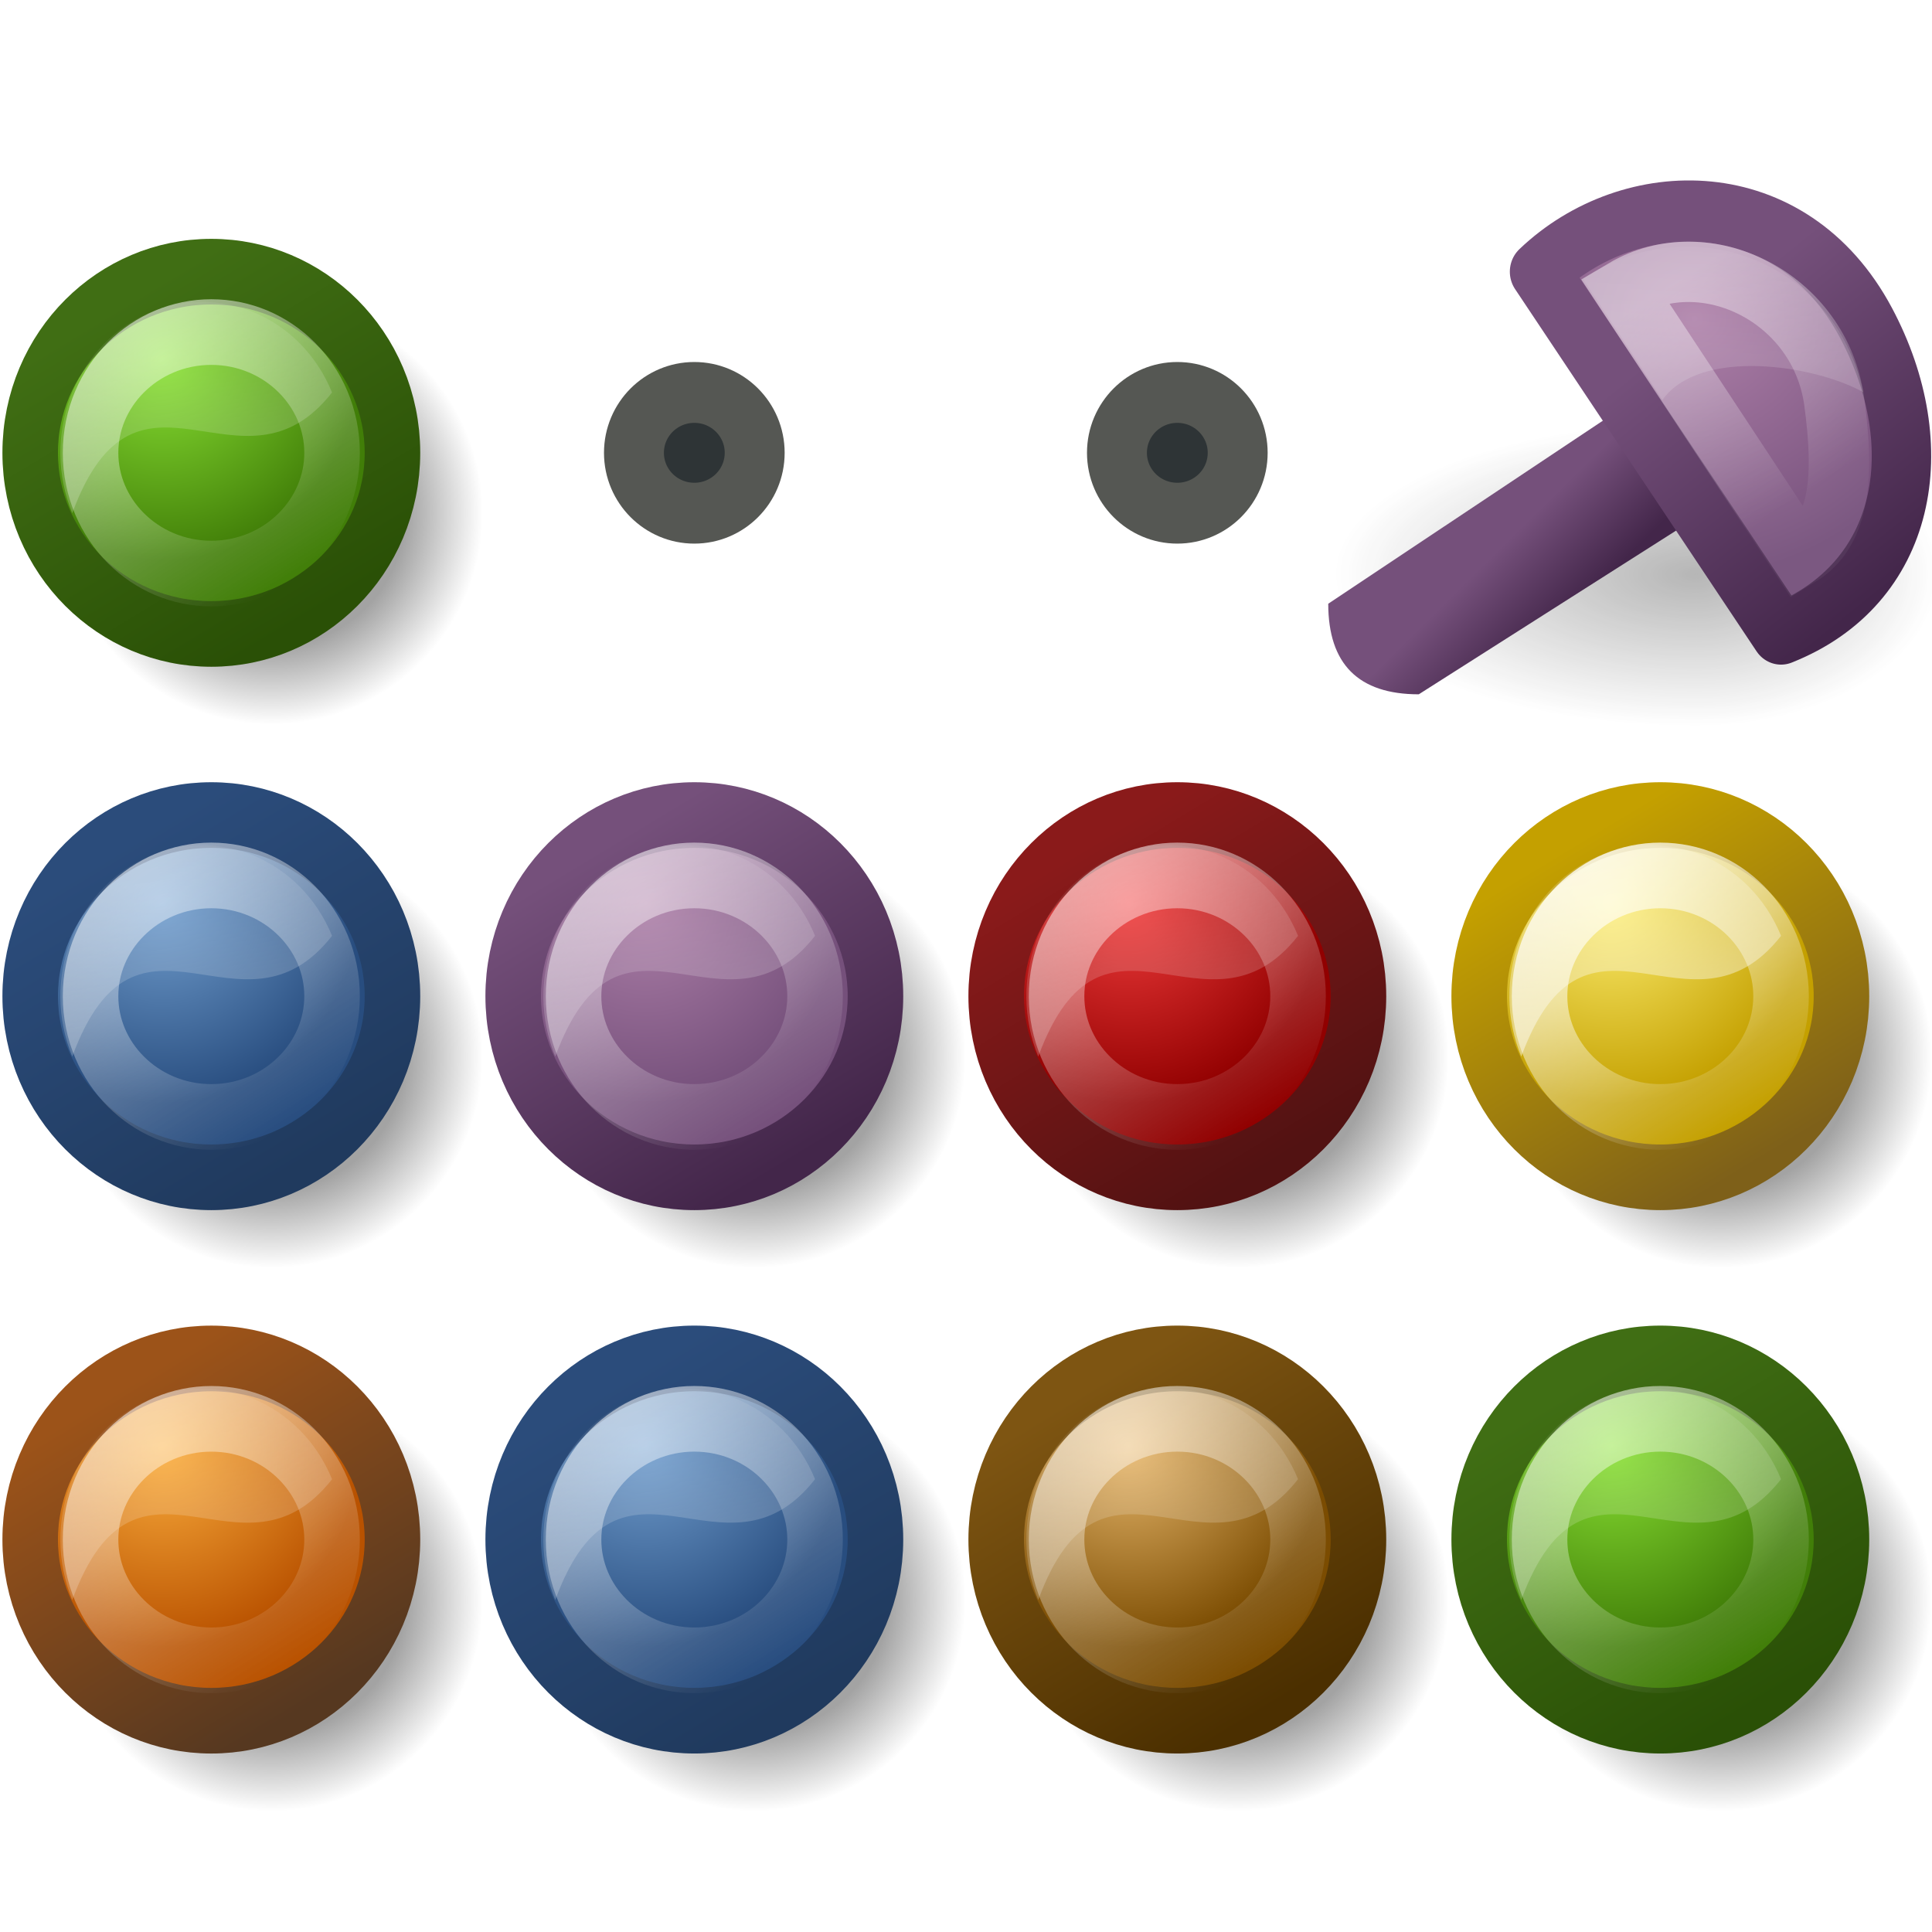
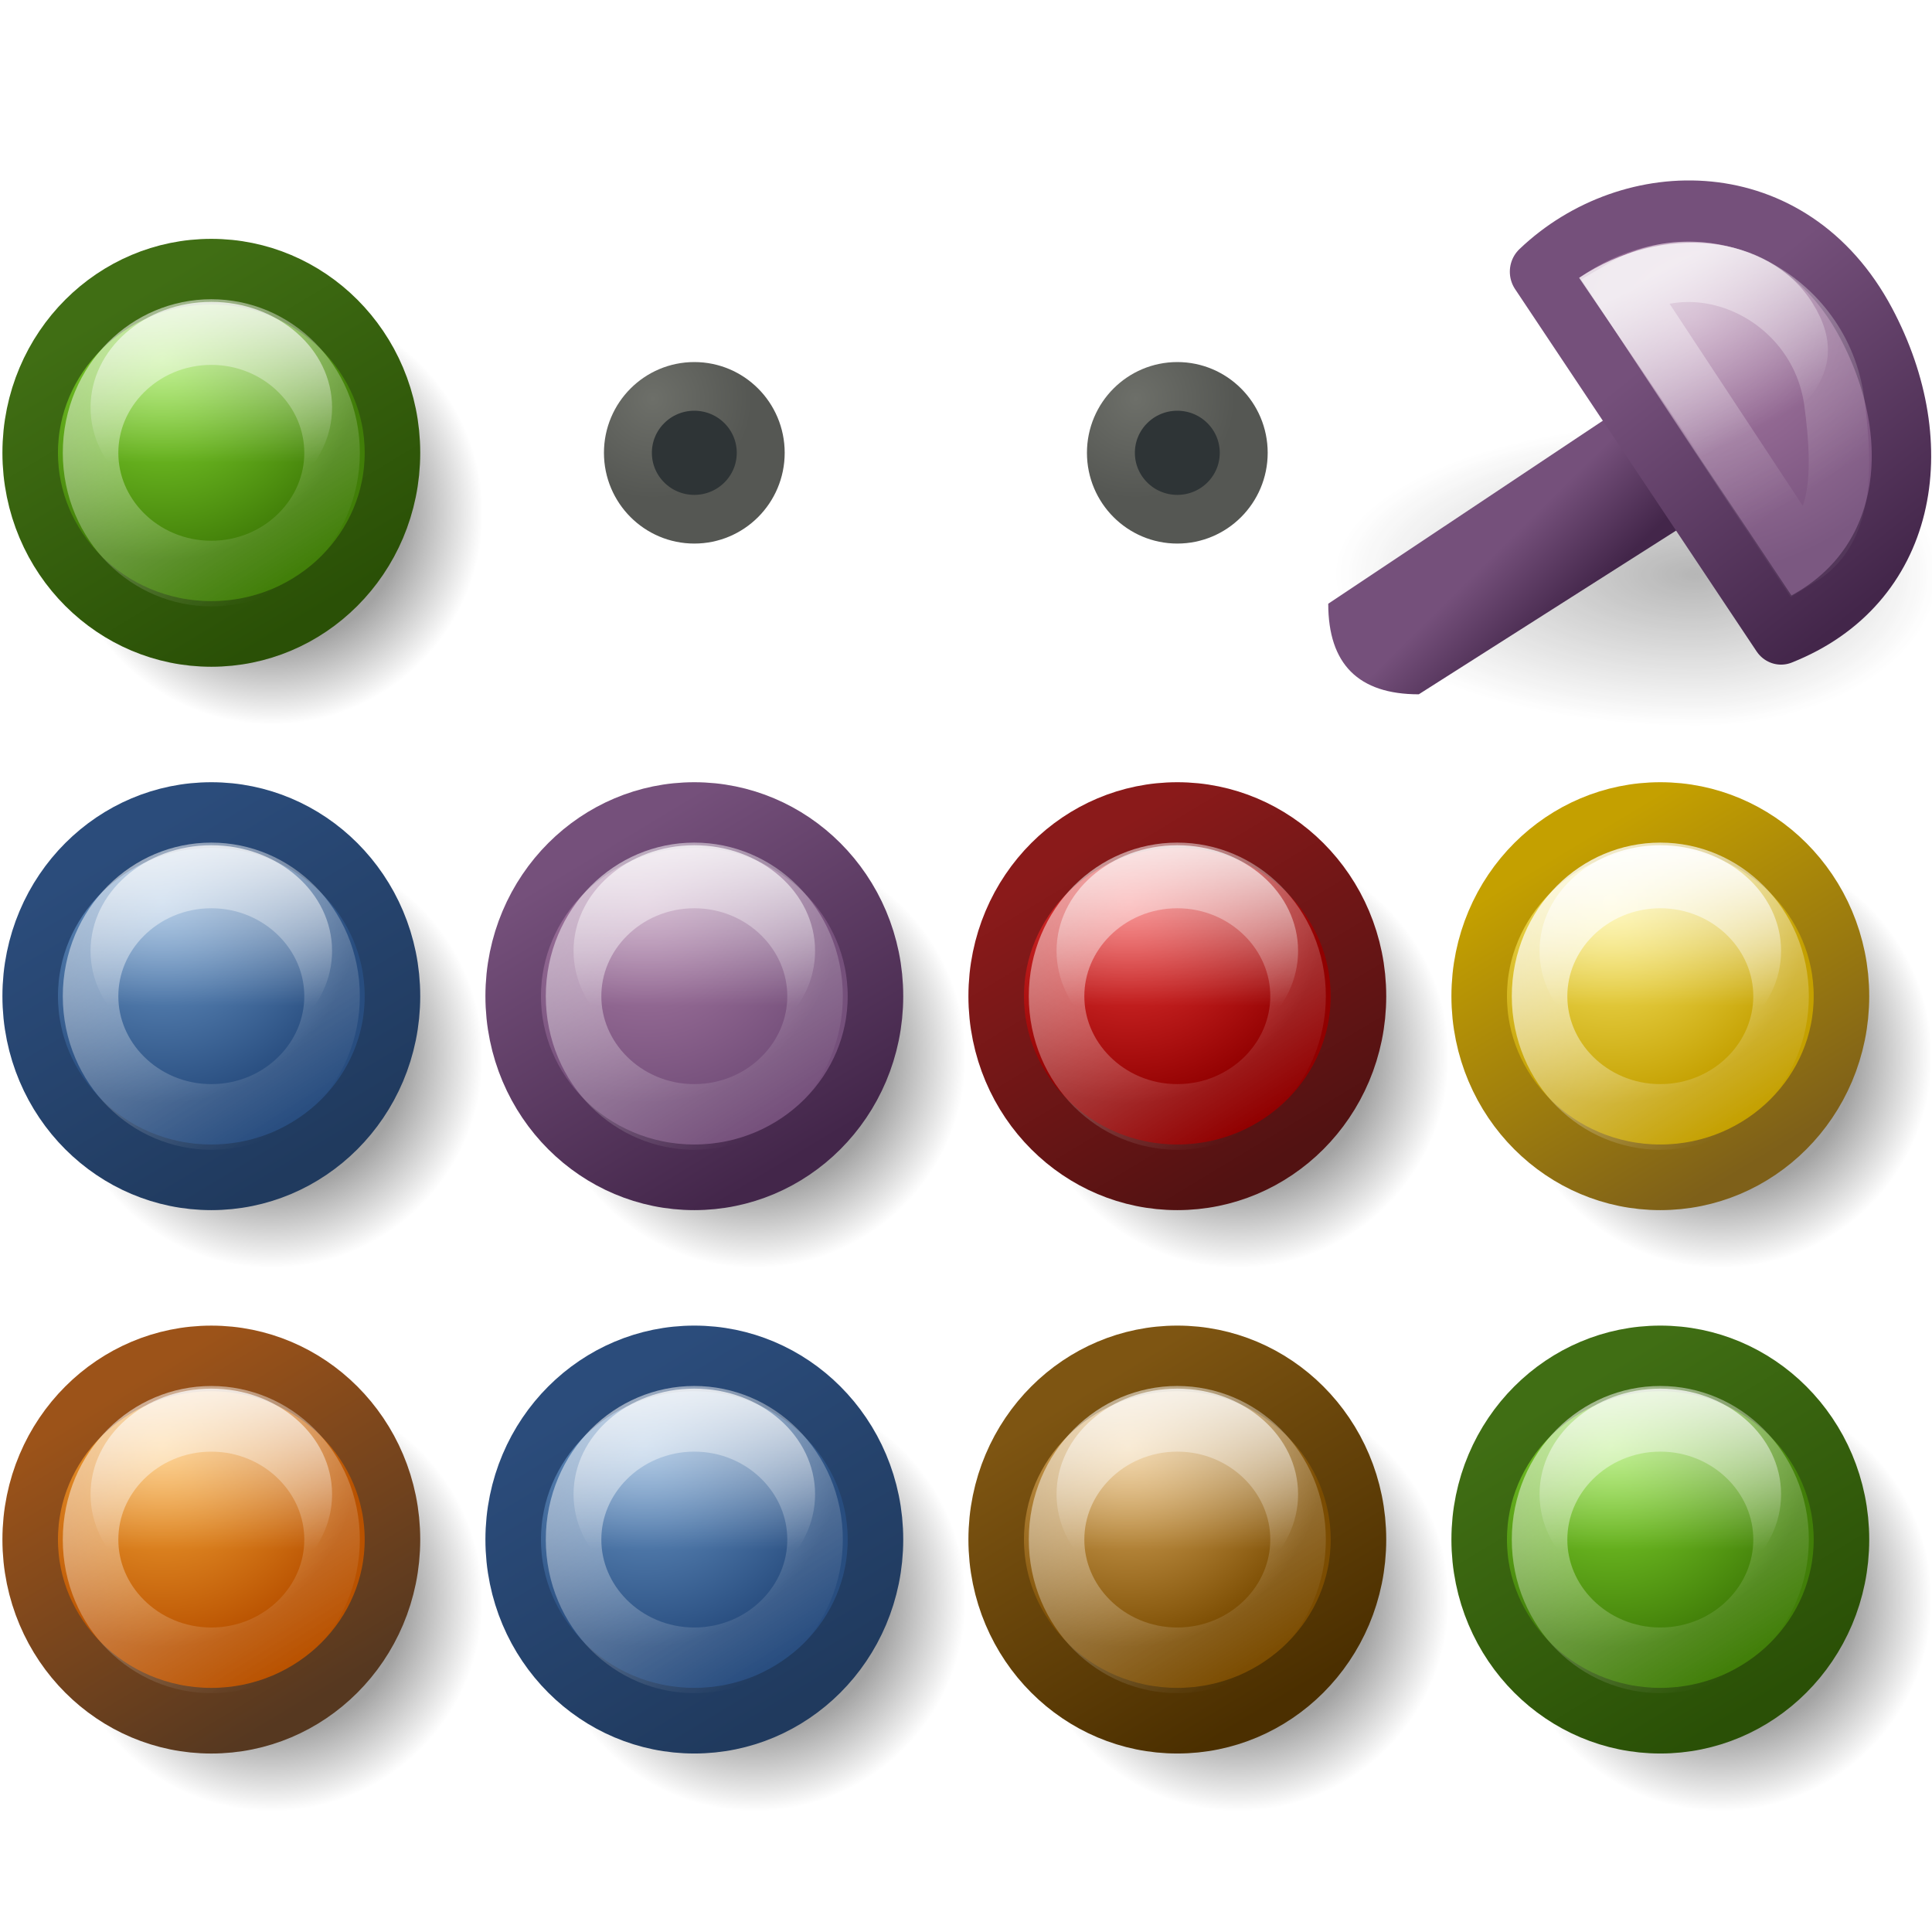
<svg xmlns="http://www.w3.org/2000/svg" xmlns:xlink="http://www.w3.org/1999/xlink" width="32" height="32" id="svg2" version="1.0">
  <defs id="defs4">
+     <linearGradient xlink:href="#linearGradient4154" id="linearGradient6506" gradientUnits="userSpaceOnUse" x1="16.5" y1="8.075" x2="16.5" y2="10.542" gradientTransform="matrix(0.7979259,-0.4236308,0.6581184,1.048215,8.115963,3.513011)" />
+     <linearGradient id="linearGradient6508">
+       <stop style="stop-color:#6d6f69;stop-opacity:1" offset="0" id="stop6510" />
+       <stop style="stop-color:#555753;stop-opacity:1" offset="1" id="stop6512" />
+     </linearGradient>
+     <linearGradient xlink:href="#linearGradient4154" id="linearGradient6466" gradientUnits="userSpaceOnUse" x1="16.5" y1="7.5" x2="16.5" y2="10.542" />
    <linearGradient id="linearGradient3365">
      <stop style="stop-color:#000000;stop-opacity:1;" offset="0" id="stop3367" />
      <stop style="stop-color:#000000;stop-opacity:0;" offset="1" id="stop3369" />
    </linearGradient>
    <linearGradient id="linearGradient3283">
      <stop style="stop-color:#000000;stop-opacity:1;" offset="0" id="stop3285" />
      <stop id="stop3291" offset="0.63" style="stop-color:#000000;stop-opacity:1;" />
      <stop style="stop-color:#000000;stop-opacity:0;" offset="1" id="stop3287" />
    </linearGradient>
    <linearGradient id="linearGradient3276">
      <stop style="stop-color:#8ae234;stop-opacity:1" offset="0" id="stop3278" />
      <stop style="stop-color:#417e08;stop-opacity:1" offset="1" id="stop3280" />
    </linearGradient>
    <linearGradient id="linearGradient3270">
      <stop id="stop3272" offset="0" style="stop-color:#729fcf;stop-opacity:1;" />
      <stop id="stop3274" offset="1" style="stop-color:#284d7f;stop-opacity:1" />
    </linearGradient>
    <linearGradient id="linearGradient4508">
      <stop id="stop4510" offset="0" style="stop-color:#ffffff;stop-opacity:1;" />
      <stop id="stop4512" offset="1" style="stop-color:#ffffff;stop-opacity:0.102" />
    </linearGradient>
-     <linearGradient id="linearGradient4485">
-       <stop style="stop-color:#caacc7;stop-opacity:1" offset="0" id="stop4487" />
-       <stop style="stop-color:#75507b;stop-opacity:1" offset="1" id="stop4489" />
-     </linearGradient>
    <linearGradient id="linearGradient4400">
      <stop id="stop4402" offset="0" style="stop-color:#406e14;stop-opacity:1" />
      <stop id="stop4404" offset="1" style="stop-color:#2a5006;stop-opacity:1" />
    </linearGradient>
    <linearGradient id="linearGradient4372">
      <stop id="stop4374" offset="0" style="stop-color:#8a1a1a;stop-opacity:1" />
      <stop id="stop4376" offset="1" style="stop-color:#521212;stop-opacity:1" />
    </linearGradient>
    <linearGradient id="linearGradient4366">
      <stop id="stop4368" offset="0" style="stop-color:#f13c3c;stop-opacity:1" />
      <stop id="stop4370" offset="1" style="stop-color:#910000;stop-opacity:1" />
    </linearGradient>
    <linearGradient id="linearGradient4328">
      <stop id="stop4330" offset="0" style="stop-color:#9c5319;stop-opacity:1" />
      <stop id="stop4332" offset="1" style="stop-color:#563820;stop-opacity:1" />
    </linearGradient>
    <linearGradient id="linearGradient4322">
      <stop id="stop4324" offset="0" style="stop-color:#fcaf3e;stop-opacity:1" />
      <stop id="stop4326" offset="1" style="stop-color:#b95200;stop-opacity:1" />
    </linearGradient>
    <linearGradient id="linearGradient4300">
      <stop id="stop4302" offset="0" style="stop-color:#c4a000;stop-opacity:1" />
      <stop id="stop4304" offset="1" style="stop-color:#7e6019;stop-opacity:1" />
    </linearGradient>
    <linearGradient id="linearGradient4294">
      <stop id="stop4296" offset="0" style="stop-color:#fdee71;stop-opacity:1" />
      <stop id="stop4298" offset="1" style="stop-color:#c4a000;stop-opacity:1" />
    </linearGradient>
    <linearGradient id="linearGradient4272">
      <stop id="stop4274" offset="0" style="stop-color:#7e5512;stop-opacity:1" />
      <stop id="stop4276" offset="1" style="stop-color:#4b2f00;stop-opacity:1" />
    </linearGradient>
    <linearGradient id="linearGradient4266">
      <stop id="stop4268" offset="0" style="stop-color:#e9b96e;stop-opacity:1" />
      <stop id="stop4270" offset="1" style="stop-color:#7b4c01;stop-opacity:1" />
    </linearGradient>
    <linearGradient id="linearGradient4244">
      <stop id="stop4246" offset="0" style="stop-color:#75507b;stop-opacity:1" />
      <stop id="stop4248" offset="1" style="stop-color:#43264a;stop-opacity:1" />
    </linearGradient>
    <linearGradient id="linearGradient4238">
      <stop id="stop4240" offset="0" style="stop-color:#ad7fa8;stop-opacity:1" />
      <stop id="stop4242" offset="1" style="stop-color:#75507b;stop-opacity:1" />
    </linearGradient>
    <linearGradient id="linearGradient4186">
      <stop style="stop-color:#2b4c7b;stop-opacity:1;" offset="0" id="stop4188" />
      <stop style="stop-color:#203a5e;stop-opacity:1" offset="1" id="stop4190" />
    </linearGradient>
    <linearGradient id="linearGradient4154">
      <stop style="stop-color:#ffffff;stop-opacity:1;" offset="0" id="stop4156" />
      <stop style="stop-color:#ffffff;stop-opacity:0;" offset="1" id="stop4158" />
    </linearGradient>
-     <radialGradient xlink:href="#linearGradient4238" id="radialGradient4444" cx="12.1" cy="28.613" fx="12.1" fy="28.613" r="7.038" gradientTransform="matrix(-0.4287714,-0.71427,0.7820557,-0.4160462,19.4434,53.43982)" gradientUnits="userSpaceOnUse" />
-     <linearGradient xlink:href="#linearGradient4244" id="linearGradient4491" x1="12.165" y1="29.502" x2="3.62" y2="31.304" gradientUnits="userSpaceOnUse" gradientTransform="matrix(-0.4411825,-0.7076991,0.9030869,-0.4828794,16.02115,55.33227)" />
    <linearGradient xlink:href="#linearGradient4508" id="linearGradient4506" gradientUnits="userSpaceOnUse" x1="14.16" y1="30.741" x2="9.859" y2="25.248" gradientTransform="matrix(-0.2219441,-0.3836457,0.4543126,-0.2617704,17.77172,17.86774)" />
-     <radialGradient xlink:href="#linearGradient3365" id="radialGradient3381" gradientUnits="userSpaceOnUse" gradientTransform="matrix(1,0,0,0.8461538,0,4.076923)" cx="9.5" cy="26.5" fx="9.5" fy="26.5" r="6.5" />
-     <radialGradient xlink:href="#linearGradient3365" id="radialGradient3383" gradientUnits="userSpaceOnUse" gradientTransform="matrix(1,0,0,0.8461538,0,4.076923)" cx="9.5" cy="26.5" fx="9.5" fy="26.5" r="6.5" />
    <linearGradient xlink:href="#linearGradient4154" id="linearGradient3395" x1="42.385" y1="9.711" x2="42.385" y2="7.404" gradientUnits="userSpaceOnUse" gradientTransform="matrix(0.7035656,0,0,0.6604352,-1.335459,-0.6043517)" />
    <radialGradient xlink:href="#linearGradient4294" id="radialGradient4307" gradientUnits="userSpaceOnUse" gradientTransform="matrix(1,0,0,0.8591135,0,3.733492)" cx="7.749" cy="23.203" fx="7.749" fy="23.203" r="7.098" />
    <linearGradient xlink:href="#linearGradient4300" id="linearGradient4309" gradientUnits="userSpaceOnUse" x1="6.826" y1="21.663" x2="12.088" y2="31.969" />
    <linearGradient xlink:href="#linearGradient4154" id="linearGradient4311" gradientUnits="userSpaceOnUse" x1="3.976" y1="19.208" x2="11.577" y2="33.427" />
-     <linearGradient xlink:href="#linearGradient4154" id="linearGradient4313" gradientUnits="userSpaceOnUse" gradientTransform="matrix(0.5516828,-0.2563614,0.284558,0.694181,-5.535289,8.539964)" x1="9.311" y1="26.966" x2="11.225" y2="18.627" />
    <radialGradient xlink:href="#linearGradient3283" id="radialGradient4377" gradientUnits="userSpaceOnUse" gradientTransform="matrix(1,0,0,0.8461538,0,4.076923)" cx="9.5" cy="26.5" fx="9.5" fy="26.5" r="6.5" />
-     <linearGradient xlink:href="#linearGradient4244" id="linearGradient4414" gradientUnits="userSpaceOnUse" gradientTransform="matrix(0.9823676,0,0,0.9939791,0.8307129,0.478066)" x1="47.951" y1="-9.16" x2="49.833" y2="-11.945" />
-     <linearGradient xlink:href="#linearGradient4485" id="linearGradient4416" gradientUnits="userSpaceOnUse" gradientTransform="matrix(0.9823676,0,0,0.9939791,0.8307129,0.478066)" x1="49.004" y1="-5.863" x2="50" y2="-10.849" />
    <radialGradient xlink:href="#linearGradient3283" id="radialGradient4428" gradientUnits="userSpaceOnUse" gradientTransform="matrix(1,0,0,0.8461538,0,4.076923)" cx="9.5" cy="26.5" fx="9.5" fy="26.5" r="6.5" />
    <radialGradient xlink:href="#linearGradient4366" id="radialGradient4430" gradientUnits="userSpaceOnUse" gradientTransform="matrix(1,0,0,0.8591135,0,3.733492)" cx="7.749" cy="23.203" fx="7.749" fy="23.203" r="7.098" />
    <linearGradient xlink:href="#linearGradient4372" id="linearGradient4432" gradientUnits="userSpaceOnUse" x1="6.826" y1="21.663" x2="12.088" y2="31.969" />
    <linearGradient xlink:href="#linearGradient4154" id="linearGradient4434" gradientUnits="userSpaceOnUse" x1="3.976" y1="19.208" x2="11.577" y2="33.427" />
-     <linearGradient xlink:href="#linearGradient4154" id="linearGradient4436" gradientUnits="userSpaceOnUse" gradientTransform="matrix(0.5516828,-0.2563614,0.284558,0.694181,-5.535289,8.539964)" x1="9.311" y1="26.966" x2="11.225" y2="18.627" />
    <radialGradient xlink:href="#linearGradient3283" id="radialGradient4448" gradientUnits="userSpaceOnUse" gradientTransform="matrix(1,0,0,0.8461538,0,4.076923)" cx="9.5" cy="26.5" fx="9.5" fy="26.5" r="6.5" />
    <radialGradient xlink:href="#linearGradient4238" id="radialGradient4450" gradientUnits="userSpaceOnUse" gradientTransform="matrix(1,0,0,0.8591135,0,3.733492)" cx="7.749" cy="23.203" fx="7.749" fy="23.203" r="7.098" />
    <linearGradient xlink:href="#linearGradient4244" id="linearGradient4453" gradientUnits="userSpaceOnUse" x1="6.826" y1="21.663" x2="12.088" y2="31.969" />
    <linearGradient xlink:href="#linearGradient4154" id="linearGradient4455" gradientUnits="userSpaceOnUse" x1="3.976" y1="19.208" x2="11.577" y2="33.427" />
-     <linearGradient xlink:href="#linearGradient4154" id="linearGradient4457" gradientUnits="userSpaceOnUse" gradientTransform="matrix(0.5516828,-0.2563614,0.284558,0.694181,-5.535289,8.539964)" x1="9.311" y1="26.966" x2="11.225" y2="18.627" />
    <radialGradient xlink:href="#linearGradient3283" id="radialGradient4489" gradientUnits="userSpaceOnUse" gradientTransform="matrix(1,0,0,0.8461538,0,4.076923)" cx="9.5" cy="26.5" fx="9.5" fy="26.5" r="6.5" />
    <radialGradient xlink:href="#linearGradient4322" id="radialGradient4491" gradientUnits="userSpaceOnUse" gradientTransform="matrix(1,0,0,0.8591135,0,3.733492)" cx="7.749" cy="23.203" fx="7.749" fy="23.203" r="7.098" />
    <linearGradient xlink:href="#linearGradient4328" id="linearGradient4493" gradientUnits="userSpaceOnUse" x1="6.826" y1="21.663" x2="12.088" y2="31.969" />
    <linearGradient xlink:href="#linearGradient4154" id="linearGradient4495" gradientUnits="userSpaceOnUse" x1="3.976" y1="19.208" x2="11.577" y2="33.427" />
-     <linearGradient xlink:href="#linearGradient4154" id="linearGradient4497" gradientUnits="userSpaceOnUse" gradientTransform="matrix(0.5516828,-0.2563614,0.284558,0.694181,-5.535289,8.539964)" x1="9.311" y1="26.966" x2="11.225" y2="18.627" />
    <radialGradient xlink:href="#linearGradient3283" id="radialGradient4510" gradientUnits="userSpaceOnUse" gradientTransform="matrix(1,0,0,0.8461538,0,4.076923)" cx="9.5" cy="26.5" fx="9.5" fy="26.5" r="6.5" />
    <radialGradient xlink:href="#linearGradient3270" id="radialGradient4512" gradientUnits="userSpaceOnUse" gradientTransform="matrix(1,0,0,0.8591135,0,3.733492)" cx="7.749" cy="23.203" fx="7.749" fy="23.203" r="7.098" />
    <linearGradient xlink:href="#linearGradient4186" id="linearGradient4514" gradientUnits="userSpaceOnUse" x1="6.826" y1="21.663" x2="12.088" y2="31.969" />
    <linearGradient xlink:href="#linearGradient4154" id="linearGradient4516" gradientUnits="userSpaceOnUse" x1="3.976" y1="19.208" x2="11.577" y2="33.427" />
-     <linearGradient xlink:href="#linearGradient4154" id="linearGradient4518" gradientUnits="userSpaceOnUse" gradientTransform="matrix(0.5516828,-0.2563614,0.284558,0.694181,-5.535289,8.539964)" x1="9.311" y1="26.966" x2="11.225" y2="18.627" />
    <radialGradient xlink:href="#linearGradient3283" id="radialGradient4530" gradientUnits="userSpaceOnUse" gradientTransform="matrix(1,0,0,0.8461538,0,4.076923)" cx="9.5" cy="26.5" fx="9.5" fy="26.5" r="6.5" />
    <radialGradient xlink:href="#linearGradient4266" id="radialGradient4532" gradientUnits="userSpaceOnUse" gradientTransform="matrix(1,0,0,0.8591135,0,3.733492)" cx="7.749" cy="23.203" fx="7.749" fy="23.203" r="7.098" />
    <linearGradient xlink:href="#linearGradient4272" id="linearGradient4534" gradientUnits="userSpaceOnUse" x1="6.826" y1="21.663" x2="12.088" y2="31.969" />
    <linearGradient xlink:href="#linearGradient4154" id="linearGradient4536" gradientUnits="userSpaceOnUse" x1="3.976" y1="19.208" x2="11.577" y2="33.427" />
-     <linearGradient xlink:href="#linearGradient4154" id="linearGradient4538" gradientUnits="userSpaceOnUse" gradientTransform="matrix(0.5516828,-0.2563614,0.284558,0.694181,-5.535289,8.539964)" x1="9.311" y1="26.966" x2="11.225" y2="18.627" />
    <radialGradient xlink:href="#linearGradient3283" id="radialGradient4550" gradientUnits="userSpaceOnUse" gradientTransform="matrix(1,0,0,0.8461538,0,4.076923)" cx="9.5" cy="26.5" fx="9.5" fy="26.5" r="6.5" />
    <radialGradient xlink:href="#linearGradient3276" id="radialGradient4552" gradientUnits="userSpaceOnUse" gradientTransform="matrix(1,0,0,0.8591135,0,3.733492)" cx="7.749" cy="23.203" fx="7.749" fy="23.203" r="7.098" />
    <linearGradient xlink:href="#linearGradient4400" id="linearGradient4554" gradientUnits="userSpaceOnUse" x1="6.826" y1="21.663" x2="12.088" y2="31.969" />
    <linearGradient xlink:href="#linearGradient4154" id="linearGradient4556" gradientUnits="userSpaceOnUse" x1="3.976" y1="19.208" x2="11.577" y2="33.427" />
-     <linearGradient xlink:href="#linearGradient4154" id="linearGradient4558" gradientUnits="userSpaceOnUse" gradientTransform="matrix(0.5516828,-0.2563614,0.284558,0.694181,-5.535289,8.539964)" x1="9.311" y1="26.966" x2="11.225" y2="18.627" />
    <radialGradient xlink:href="#linearGradient3283" id="radialGradient4590" gradientUnits="userSpaceOnUse" gradientTransform="matrix(1,0,0,0.8461538,0,4.076923)" cx="9.5" cy="26.5" fx="9.5" fy="26.5" r="6.5" />
    <radialGradient xlink:href="#linearGradient3270" id="radialGradient4592" gradientUnits="userSpaceOnUse" gradientTransform="matrix(1,0,0,0.8591135,0,3.733492)" cx="7.749" cy="23.203" fx="7.749" fy="23.203" r="7.098" />
    <linearGradient xlink:href="#linearGradient4186" id="linearGradient4594" gradientUnits="userSpaceOnUse" x1="6.826" y1="21.663" x2="12.088" y2="31.969" />
    <linearGradient xlink:href="#linearGradient4154" id="linearGradient4596" gradientUnits="userSpaceOnUse" x1="3.976" y1="19.208" x2="11.577" y2="33.427" />
-     <linearGradient xlink:href="#linearGradient4154" id="linearGradient4598" gradientUnits="userSpaceOnUse" gradientTransform="matrix(0.5516828,-0.2563614,0.284558,0.694181,-5.535289,8.539964)" x1="9.311" y1="26.966" x2="11.225" y2="18.627" />
    <radialGradient xlink:href="#linearGradient3283" id="radialGradient4610" gradientUnits="userSpaceOnUse" gradientTransform="matrix(1,0,0,0.8461538,0,4.076923)" cx="9.5" cy="26.5" fx="9.5" fy="26.5" r="6.5" />
    <radialGradient xlink:href="#linearGradient3276" id="radialGradient4612" gradientUnits="userSpaceOnUse" gradientTransform="matrix(1,0,0,0.8591135,0,3.733492)" cx="7.749" cy="23.203" fx="7.749" fy="23.203" r="7.098" />
    <linearGradient xlink:href="#linearGradient4400" id="linearGradient4614" gradientUnits="userSpaceOnUse" x1="6.826" y1="21.663" x2="12.088" y2="31.969" />
    <linearGradient xlink:href="#linearGradient4154" id="linearGradient4616" gradientUnits="userSpaceOnUse" x1="3.976" y1="19.208" x2="11.577" y2="33.427" />
-     <linearGradient xlink:href="#linearGradient4154" id="linearGradient4618" gradientUnits="userSpaceOnUse" gradientTransform="matrix(0.5516828,-0.2563614,0.284558,0.694181,-5.535289,8.539964)" x1="9.311" y1="26.966" x2="11.225" y2="18.627" />
    <radialGradient xlink:href="#linearGradient3365" id="radialGradient3816" gradientUnits="userSpaceOnUse" gradientTransform="matrix(1,0,0,0.8461538,0,4.076923)" cx="9.5" cy="26.5" fx="9.5" fy="26.5" r="6.5" />
    <radialGradient xlink:href="#linearGradient3365" id="radialGradient3818" gradientUnits="userSpaceOnUse" gradientTransform="matrix(1,0,0,0.8461538,0,4.076923)" cx="9.5" cy="26.5" fx="9.5" fy="26.5" r="6.5" />
    <linearGradient xlink:href="#linearGradient4244" id="linearGradient3820" gradientUnits="userSpaceOnUse" gradientTransform="matrix(0.9823676,0,0,0.9939791,0.8307129,0.478066)" x1="48.77" y1="-10.713" x2="50.923" y2="-11.238" />
    <radialGradient xlink:href="#linearGradient4238" id="radialGradient3822" gradientUnits="userSpaceOnUse" gradientTransform="matrix(-0.4287714,-0.71427,0.7820557,-0.4160462,19.4434,53.43982)" cx="12.1" cy="28.613" fx="12.1" fy="28.613" r="7.038" />
    <linearGradient xlink:href="#linearGradient4244" id="linearGradient3824" gradientUnits="userSpaceOnUse" gradientTransform="matrix(-0.4411825,-0.7076991,0.9030869,-0.4828794,16.02115,55.33227)" x1="12.165" y1="29.502" x2="3.62" y2="31.304" />
    <linearGradient xlink:href="#linearGradient4508" id="linearGradient3826" gradientUnits="userSpaceOnUse" gradientTransform="matrix(-0.2219441,-0.3836457,0.4543126,-0.2617704,27.77172,18.86774)" x1="27.764" y1="13.477" x2="18.427" y2="13.951" />
-     <linearGradient xlink:href="#linearGradient4154" id="linearGradient3828" gradientUnits="userSpaceOnUse" gradientTransform="matrix(0.7035656,0,0,0.6604352,8.664541,0.3956483)" x1="28.252" y1="8.273" x2="28.503" y2="4.599" />
-     <linearGradient xlink:href="#linearGradient4485" id="linearGradient3830" gradientUnits="userSpaceOnUse" gradientTransform="matrix(0.9823676,0,0,0.9939791,0.8307129,0.478066)" x1="49.004" y1="-5.863" x2="50" y2="-10.849" />
-     <radialGradient xlink:href="#linearGradient4238" id="radialGradient3832" gradientUnits="userSpaceOnUse" gradientTransform="matrix(-0.4287714,-0.71427,0.7820557,-0.4160462,19.4434,53.43982)" cx="12.1" cy="28.613" fx="12.1" fy="28.613" r="7.038" />
-     <linearGradient xlink:href="#linearGradient4244" id="linearGradient3834" gradientUnits="userSpaceOnUse" gradientTransform="matrix(-0.4411825,-0.7076991,0.9030869,-0.4828794,16.02115,55.33227)" x1="12.165" y1="29.502" x2="3.62" y2="31.304" />
-     <radialGradient xlink:href="#linearGradient3365" id="radialGradient3836" gradientUnits="userSpaceOnUse" gradientTransform="matrix(1,0,0,0.8461538,0,4.076923)" cx="9.5" cy="26.5" fx="9.5" fy="26.5" r="6.5" />
-     <radialGradient xlink:href="#linearGradient3365" id="radialGradient3838" gradientUnits="userSpaceOnUse" gradientTransform="matrix(1,0,0,0.8461538,0,4.076923)" cx="9.5" cy="26.5" fx="9.5" fy="26.5" r="6.5" />
+     <linearGradient xlink:href="#linearGradient4154" id="linearGradient6945" gradientUnits="userSpaceOnUse" x1="16.5" y1="7.5" x2="16.5" y2="10.542" />
+     <linearGradient xlink:href="#linearGradient4154" id="linearGradient6949" gradientUnits="userSpaceOnUse" x1="16.5" y1="7.5" x2="16.5" y2="10.542" />
+     <linearGradient xlink:href="#linearGradient4154" id="linearGradient6953" gradientUnits="userSpaceOnUse" x1="16.5" y1="7.5" x2="16.5" y2="10.542" />
+     <linearGradient xlink:href="#linearGradient4154" id="linearGradient6957" gradientUnits="userSpaceOnUse" x1="16.5" y1="7.5" x2="16.5" y2="10.542" />
+     <linearGradient xlink:href="#linearGradient4154" id="linearGradient6961" gradientUnits="userSpaceOnUse" x1="16.5" y1="7.5" x2="16.5" y2="10.542" />
+     <linearGradient xlink:href="#linearGradient4154" id="linearGradient6965" gradientUnits="userSpaceOnUse" x1="16.5" y1="7.5" x2="16.5" y2="10.542" />
+     <linearGradient xlink:href="#linearGradient4154" id="linearGradient6969" gradientUnits="userSpaceOnUse" x1="16.5" y1="7.5" x2="16.5" y2="10.542" />
+     <linearGradient xlink:href="#linearGradient4154" id="linearGradient6973" gradientUnits="userSpaceOnUse" x1="16.5" y1="7.5" x2="16.5" y2="10.542" />
+     <radialGradient xlink:href="#linearGradient6508" id="radialGradient6996" gradientUnits="userSpaceOnUse" gradientTransform="matrix(1,0,0,0.9897171,0,0.1336774)" cx="28.199" cy="11.358" fx="28.199" fy="11.358" r="3.039" />
+     <radialGradient xlink:href="#linearGradient6508" id="radialGradient7000" gradientUnits="userSpaceOnUse" gradientTransform="matrix(1,0,0,0.9897171,0,0.1336774)" cx="28.199" cy="11.358" fx="28.199" fy="11.358" r="3.039" />
  </defs>
  <g id="layer1">
    <path transform="matrix(0.5384615,0,0,0.6363636,23.38462,0.6363648)" d="M 16 26.5 A 6.5 5.5 0 1 1  3,26.5 A 6.5 5.5 0 1 1  16 26.5 z" id="path4375" style="opacity:0.36;fill:url(#radialGradient4377);fill-opacity:1;stroke:none;stroke-width:1.196;stroke-linecap:square;stroke-linejoin:miter;stroke-miterlimit:4;stroke-dasharray:none;stroke-opacity:1" />
-     <path style="opacity:1;fill:#2e3436;fill-opacity:1;stroke:#555753;stroke-width:2.016;stroke-linecap:square;stroke-linejoin:miter;stroke-miterlimit:4;stroke-dasharray:none;stroke-opacity:1" id="path3181" d="M 31.5 13 A 2.031 2 0 1 1  27.438,13 A 2.031 2 0 1 1  31.5 13 z" transform="matrix(0.4923075,0,0,0.4999998,-3.007686,1.000001)" />
    <path style="opacity:0.444;fill:none;fill-opacity:1;stroke:url(#linearGradient4506);stroke-width:1;stroke-linecap:square;stroke-linejoin:miter;stroke-miterlimit:4;stroke-opacity:1" d="M 29.792,9.168 L 26.863,4.733 C 28.106,3.976 29.949,4.944 30.363,6.61 C 30.663,7.816 30.482,8.752 29.792,9.168 z " id="path4499" />
    <path style="opacity:0.236;fill:url(#linearGradient3395);fill-opacity:1;stroke:none;stroke-width:1;stroke-linecap:square;stroke-linejoin:miter;stroke-miterlimit:4;stroke-opacity:1" d="M 27.5,6.566 L 26.124,4.544 C 27.818,3.387 30.201,4.277 30.845,6.5 C 30.021,6.043 28.12,5.698 27.5,6.566 z " id="path3385" />
-     <path style="opacity:1;fill:#2e3436;fill-opacity:1;stroke:#555753;stroke-width:2.016;stroke-linecap:square;stroke-linejoin:miter;stroke-miterlimit:4;stroke-dasharray:none;stroke-opacity:1" id="path3295" d="M 31.5 13 A 2.031 2 0 1 1  27.438,13 A 2.031 2 0 1 1  31.5 13 z" transform="matrix(0.4923075,0,0,0.4999998,4.992314,1.000001)" />
    <g id="g4299" transform="matrix(0.6000654,0,0,0.6000516,22.99984,1.798645)">
      <path transform="matrix(0.7692004,0,0,0.9090655,0.1923986,0.4096247)" d="M 16 26.5 A 6.5 5.5 0 1 1  3,26.5 A 6.5 5.5 0 1 1  16 26.5 z" id="path4301" style="opacity:1;fill:url(#radialGradient4307);fill-opacity:1;stroke:url(#linearGradient4309);stroke-width:1.993;stroke-linecap:square;stroke-linejoin:miter;stroke-miterlimit:4;stroke-dasharray:none;stroke-opacity:1" />
      <path transform="matrix(0.5127647,0,0,0.6060083,2.62819,8.440932)" d="M 16 26.5 A 6.5 5.5 0 1 1  3,26.5 A 6.5 5.5 0 1 1  16 26.5 z" id="path4303" style="opacity:0.888;fill:none;fill-opacity:1;stroke:url(#linearGradient4311);stroke-width:2.99;stroke-linecap:square;stroke-linejoin:miter;stroke-miterlimit:4;stroke-dasharray:none;stroke-opacity:1" />
-       <path id="path4305" d="M 10.832,22.834 C 8.341,26.012 5.456,21.289 3.661,26.167 C 2.797,24.059 3.702,21.602 5.681,20.682 C 7.661,19.763 9.969,20.726 10.832,22.834 z " style="opacity:0.444;fill:url(#linearGradient4313);fill-opacity:1;stroke:none;stroke-width:1.196;stroke-linecap:square;stroke-linejoin:miter;stroke-miterlimit:4;stroke-opacity:1" />
    </g>
    <path transform="matrix(0.5384615,0,0,0.6363636,15.38462,0.6363646)" d="M 16 26.5 A 6.5 5.5 0 1 1  3,26.5 A 6.5 5.5 0 1 1  16 26.5 z" id="path4418" style="opacity:0.36;fill:url(#radialGradient4428);fill-opacity:1;stroke:none;stroke-width:1.196;stroke-linecap:square;stroke-linejoin:miter;stroke-miterlimit:4;stroke-dasharray:none;stroke-opacity:1" />
    <g id="g4420" transform="matrix(0.6000654,0,0,0.6000516,14.99984,1.798645)">
      <path transform="matrix(0.7692004,0,0,0.9090655,0.1923986,0.4096247)" d="M 16 26.5 A 6.5 5.5 0 1 1  3,26.5 A 6.5 5.5 0 1 1  16 26.5 z" id="path4422" style="opacity:1;fill:url(#radialGradient4430);fill-opacity:1.0;stroke:url(#linearGradient4432);stroke-width:1.993;stroke-linecap:square;stroke-linejoin:miter;stroke-miterlimit:4;stroke-dasharray:none;stroke-opacity:1" />
      <path transform="matrix(0.5127647,0,0,0.6060083,2.62819,8.440932)" d="M 16 26.5 A 6.5 5.5 0 1 1  3,26.5 A 6.5 5.5 0 1 1  16 26.5 z" id="path4424" style="opacity:0.6;fill:none;fill-opacity:1;stroke:url(#linearGradient4434);stroke-width:2.99;stroke-linecap:square;stroke-linejoin:miter;stroke-miterlimit:4;stroke-dasharray:none;stroke-opacity:1" />
-       <path id="path4426" d="M 10.832,22.834 C 8.341,26.012 5.456,21.289 3.661,26.167 C 2.797,24.059 3.702,21.602 5.681,20.682 C 7.661,19.763 9.969,20.726 10.832,22.834 z " style="opacity:0.2;fill:url(#linearGradient4436);fill-opacity:1;stroke:none;stroke-width:1.196;stroke-linecap:square;stroke-linejoin:miter;stroke-miterlimit:4;stroke-opacity:1" />
    </g>
    <path transform="matrix(0.5384615,0,0,0.6363636,7.384614,0.6363648)" d="M 16 26.5 A 6.5 5.5 0 1 1  3,26.5 A 6.5 5.5 0 1 1  16 26.5 z" id="path4438" style="opacity:0.36;fill:url(#radialGradient4448);fill-opacity:1;stroke:none;stroke-width:1.196;stroke-linecap:square;stroke-linejoin:miter;stroke-miterlimit:4;stroke-dasharray:none;stroke-opacity:1" />
    <g id="g4440" transform="matrix(0.6000654,0,0,0.6000516,6.999836,1.798645)">
      <path transform="matrix(0.7692004,0,0,0.9090655,0.1923986,0.4096247)" d="M 16 26.5 A 6.5 5.5 0 1 1  3,26.5 A 6.5 5.5 0 1 1  16 26.5 z" id="path4442" style="opacity:1;fill:url(#radialGradient4450);fill-opacity:1.0;stroke:url(#linearGradient4453);stroke-width:1.993;stroke-linecap:square;stroke-linejoin:miter;stroke-miterlimit:4;stroke-dasharray:none;stroke-opacity:1" />
      <path transform="matrix(0.5127647,0,0,0.6060083,2.62819,8.440932)" d="M 16 26.5 A 6.5 5.5 0 1 1  3,26.5 A 6.5 5.5 0 1 1  16 26.5 z" id="path4444" style="opacity:0.6;fill:none;fill-opacity:1;stroke:url(#linearGradient4455);stroke-width:2.99;stroke-linecap:square;stroke-linejoin:miter;stroke-miterlimit:4;stroke-dasharray:none;stroke-opacity:1" />
-       <path id="path4446" d="M 10.832,22.834 C 8.341,26.012 5.456,21.289 3.661,26.167 C 2.797,24.059 3.702,21.602 5.681,20.682 C 7.661,19.763 9.969,20.726 10.832,22.834 z " style="opacity:0.2;fill:url(#linearGradient4457);fill-opacity:1;stroke:none;stroke-width:1.196;stroke-linecap:square;stroke-linejoin:miter;stroke-miterlimit:4;stroke-opacity:1" />
    </g>
    <path transform="matrix(0.5384615,0,0,0.6363636,-0.615384,9.636714)" d="M 16 26.5 A 6.5 5.5 0 1 1  3,26.5 A 6.5 5.5 0 1 1  16 26.5 z" id="path4479" style="opacity:0.36;fill:url(#radialGradient4489);fill-opacity:1;stroke:none;stroke-width:1.196;stroke-linecap:square;stroke-linejoin:miter;stroke-miterlimit:4;stroke-dasharray:none;stroke-opacity:1" />
    <g id="g4481" transform="matrix(0.6000654,0,0,0.6000516,-1.000162,10.79899)">
      <path transform="matrix(0.7692004,0,0,0.9090655,0.1923986,0.4096247)" d="M 16 26.5 A 6.5 5.5 0 1 1  3,26.5 A 6.5 5.5 0 1 1  16 26.5 z" id="path4483" style="opacity:1;fill:url(#radialGradient4491);fill-opacity:1.0;stroke:url(#linearGradient4493);stroke-width:1.993;stroke-linecap:square;stroke-linejoin:miter;stroke-miterlimit:4;stroke-dasharray:none;stroke-opacity:1" />
      <path transform="matrix(0.5127647,0,0,0.6060083,2.62819,8.440932)" d="M 16 26.5 A 6.5 5.5 0 1 1  3,26.5 A 6.5 5.5 0 1 1  16 26.5 z" id="path4485" style="opacity:0.6;fill:none;fill-opacity:1;stroke:url(#linearGradient4495);stroke-width:2.99;stroke-linecap:square;stroke-linejoin:miter;stroke-miterlimit:4;stroke-dasharray:none;stroke-opacity:1" />
-       <path id="path4487" d="M 10.832,22.834 C 8.341,26.012 5.456,21.289 3.661,26.167 C 2.797,24.059 3.702,21.602 5.681,20.682 C 7.661,19.763 9.969,20.726 10.832,22.834 z " style="opacity:0.2;fill:url(#linearGradient4497);fill-opacity:1;stroke:none;stroke-width:1.196;stroke-linecap:square;stroke-linejoin:miter;stroke-miterlimit:4;stroke-opacity:1" />
    </g>
    <path transform="matrix(0.5384615,0,0,0.6363636,7.384614,9.636365)" d="M 16 26.5 A 6.5 5.5 0 1 1  3,26.5 A 6.5 5.5 0 1 1  16 26.5 z" id="path4500" style="opacity:0.36;fill:url(#radialGradient4510);fill-opacity:1;stroke:none;stroke-width:1.196;stroke-linecap:square;stroke-linejoin:miter;stroke-miterlimit:4;stroke-dasharray:none;stroke-opacity:1" />
    <g id="g4502" transform="matrix(0.6000654,0,0,0.6000516,6.999836,10.79865)">
      <path transform="matrix(0.7692004,0,0,0.9090655,0.1923986,0.4096247)" d="M 16 26.5 A 6.5 5.5 0 1 1  3,26.5 A 6.5 5.5 0 1 1  16 26.5 z" id="path4504" style="opacity:1;fill:url(#radialGradient4512);fill-opacity:1.0;stroke:url(#linearGradient4514);stroke-width:1.993;stroke-linecap:square;stroke-linejoin:miter;stroke-miterlimit:4;stroke-dasharray:none;stroke-opacity:1" />
      <path transform="matrix(0.5127647,0,0,0.6060083,2.62819,8.440932)" d="M 16 26.5 A 6.5 5.5 0 1 1  3,26.5 A 6.5 5.5 0 1 1  16 26.5 z" id="path4506" style="opacity:0.6;fill:none;fill-opacity:1;stroke:url(#linearGradient4516);stroke-width:2.99;stroke-linecap:square;stroke-linejoin:miter;stroke-miterlimit:4;stroke-dasharray:none;stroke-opacity:1" />
-       <path id="path4508" d="M 10.832,22.834 C 8.341,26.012 5.456,21.289 3.661,26.167 C 2.797,24.059 3.702,21.602 5.681,20.682 C 7.661,19.763 9.969,20.726 10.832,22.834 z " style="opacity:0.2;fill:url(#linearGradient4518);fill-opacity:1;stroke:none;stroke-width:1.196;stroke-linecap:square;stroke-linejoin:miter;stroke-miterlimit:4;stroke-opacity:1" />
    </g>
    <path transform="matrix(0.5384615,0,0,0.6363636,15.38462,9.636365)" d="M 16 26.5 A 6.5 5.5 0 1 1  3,26.5 A 6.5 5.5 0 1 1  16 26.5 z" id="path4520" style="opacity:0.36;fill:url(#radialGradient4530);fill-opacity:1;stroke:none;stroke-width:1.196;stroke-linecap:square;stroke-linejoin:miter;stroke-miterlimit:4;stroke-dasharray:none;stroke-opacity:1" />
    <g id="g4522" transform="matrix(0.6000654,0,0,0.6000516,14.99984,10.79865)">
      <path transform="matrix(0.7692004,0,0,0.9090655,0.1923986,0.4096247)" d="M 16 26.5 A 6.5 5.5 0 1 1  3,26.5 A 6.5 5.5 0 1 1  16 26.5 z" id="path4524" style="opacity:1;fill:url(#radialGradient4532);fill-opacity:1.0;stroke:url(#linearGradient4534);stroke-width:1.993;stroke-linecap:square;stroke-linejoin:miter;stroke-miterlimit:4;stroke-dasharray:none;stroke-opacity:1" />
      <path transform="matrix(0.5127647,0,0,0.6060083,2.62819,8.440932)" d="M 16 26.5 A 6.5 5.5 0 1 1  3,26.5 A 6.5 5.5 0 1 1  16 26.5 z" id="path4526" style="opacity:0.6;fill:none;fill-opacity:1;stroke:url(#linearGradient4536);stroke-width:2.99;stroke-linecap:square;stroke-linejoin:miter;stroke-miterlimit:4;stroke-dasharray:none;stroke-opacity:1" />
-       <path id="path4528" d="M 10.832,22.834 C 8.341,26.012 5.456,21.289 3.661,26.167 C 2.797,24.059 3.702,21.602 5.681,20.682 C 7.661,19.763 9.969,20.726 10.832,22.834 z " style="opacity:0.2;fill:url(#linearGradient4538);fill-opacity:1;stroke:none;stroke-width:1.196;stroke-linecap:square;stroke-linejoin:miter;stroke-miterlimit:4;stroke-opacity:1" />
    </g>
    <path transform="matrix(0.5384615,0,0,0.6363636,23.38462,9.636365)" d="M 16 26.5 A 6.5 5.5 0 1 1  3,26.5 A 6.5 5.5 0 1 1  16 26.5 z" id="path4540" style="opacity:0.36;fill:url(#radialGradient4550);fill-opacity:1;stroke:none;stroke-width:1.196;stroke-linecap:square;stroke-linejoin:miter;stroke-miterlimit:4;stroke-dasharray:none;stroke-opacity:1" />
    <g id="g4542" transform="matrix(0.6000654,0,0,0.6000516,22.99984,10.79865)">
      <path transform="matrix(0.7692004,0,0,0.9090655,0.1923986,0.4096247)" d="M 16 26.5 A 6.5 5.5 0 1 1  3,26.5 A 6.5 5.5 0 1 1  16 26.5 z" id="path4544" style="opacity:1;fill:url(#radialGradient4552);fill-opacity:1.0;stroke:url(#linearGradient4554);stroke-width:1.993;stroke-linecap:square;stroke-linejoin:miter;stroke-miterlimit:4;stroke-dasharray:none;stroke-opacity:1" />
      <path transform="matrix(0.5127647,0,0,0.6060083,2.62819,8.440932)" d="M 16 26.5 A 6.5 5.5 0 1 1  3,26.5 A 6.5 5.5 0 1 1  16 26.5 z" id="path4546" style="opacity:0.6;fill:none;fill-opacity:1;stroke:url(#linearGradient4556);stroke-width:2.99;stroke-linecap:square;stroke-linejoin:miter;stroke-miterlimit:4;stroke-dasharray:none;stroke-opacity:1" />
-       <path id="path4548" d="M 10.832,22.834 C 8.341,26.012 5.456,21.289 3.661,26.167 C 2.797,24.059 3.702,21.602 5.681,20.682 C 7.661,19.763 9.969,20.726 10.832,22.834 z " style="opacity:0.2;fill:url(#linearGradient4558);fill-opacity:1;stroke:none;stroke-width:1.196;stroke-linecap:square;stroke-linejoin:miter;stroke-miterlimit:4;stroke-opacity:1" />
    </g>
    <path transform="matrix(0.5384615,0,0,0.6363636,-0.6153855,0.6363648)" d="M 16 26.5 A 6.5 5.5 0 1 1  3,26.5 A 6.5 5.5 0 1 1  16 26.5 z" id="path4580" style="opacity:0.36;fill:url(#radialGradient4590);fill-opacity:1;stroke:none;stroke-width:1.196;stroke-linecap:square;stroke-linejoin:miter;stroke-miterlimit:4;stroke-dasharray:none;stroke-opacity:1" />
    <g id="g4582" transform="matrix(0.6000654,0,0,0.6000516,-1.000163,1.798645)">
      <path transform="matrix(0.7692004,0,0,0.9090655,0.1923986,0.4096247)" d="M 16 26.5 A 6.5 5.5 0 1 1  3,26.5 A 6.5 5.5 0 1 1  16 26.5 z" id="path4584" style="opacity:1;fill:url(#radialGradient4592);fill-opacity:1;stroke:url(#linearGradient4594);stroke-width:1.993;stroke-linecap:square;stroke-linejoin:miter;stroke-miterlimit:4;stroke-dasharray:none;stroke-opacity:1" />
      <path transform="matrix(0.5127647,0,0,0.6060083,2.62819,8.440932)" d="M 16 26.5 A 6.5 5.5 0 1 1  3,26.5 A 6.5 5.5 0 1 1  16 26.5 z" id="path4586" style="opacity:0.6;fill:none;fill-opacity:1;stroke:url(#linearGradient4596);stroke-width:2.99;stroke-linecap:square;stroke-linejoin:miter;stroke-miterlimit:4;stroke-dasharray:none;stroke-opacity:1" />
-       <path id="path4588" d="M 10.832,22.834 C 8.341,26.012 5.456,21.289 3.661,26.167 C 2.797,24.059 3.702,21.602 5.681,20.682 C 7.661,19.763 9.969,20.726 10.832,22.834 z " style="opacity:0.2;fill:url(#linearGradient4598);fill-opacity:1;stroke:none;stroke-width:1.196;stroke-linecap:square;stroke-linejoin:miter;stroke-miterlimit:4;stroke-opacity:1" />
    </g>
    <path transform="matrix(0.5384615,0,0,0.6363636,-0.6153855,-8.363635)" d="M 16 26.5 A 6.5 5.5 0 1 1  3,26.5 A 6.5 5.5 0 1 1  16 26.5 z" id="path4600" style="opacity:0.36;fill:url(#radialGradient4610);fill-opacity:1;stroke:none;stroke-width:1.196;stroke-linecap:square;stroke-linejoin:miter;stroke-miterlimit:4;stroke-dasharray:none;stroke-opacity:1" />
    <g id="g4602" transform="matrix(0.6000654,0,0,0.6000516,-1.000163,-7.201355)">
      <path transform="matrix(0.7692004,0,0,0.9090655,0.1923986,0.4096247)" d="M 16 26.5 A 6.5 5.5 0 1 1  3,26.5 A 6.5 5.5 0 1 1  16 26.5 z" id="path4604" style="opacity:1;fill:url(#radialGradient4612);fill-opacity:1;stroke:url(#linearGradient4614);stroke-width:1.993;stroke-linecap:square;stroke-linejoin:miter;stroke-miterlimit:4;stroke-dasharray:none;stroke-opacity:1" />
      <path transform="matrix(0.5127647,0,0,0.6060083,2.62819,8.440932)" d="M 16 26.5 A 6.5 5.5 0 1 1  3,26.5 A 6.5 5.5 0 1 1  16 26.5 z" id="path4606" style="opacity:0.6;fill:none;fill-opacity:1;stroke:url(#linearGradient4616);stroke-width:2.99;stroke-linecap:square;stroke-linejoin:miter;stroke-miterlimit:4;stroke-dasharray:none;stroke-opacity:1" />
-       <path id="path4608" d="M 10.832,22.834 C 8.341,26.012 5.456,21.289 3.661,26.167 C 2.797,24.059 3.702,21.602 5.681,20.682 C 7.661,19.763 9.969,20.726 10.832,22.834 z " style="opacity:0.2;fill:url(#linearGradient4618);fill-opacity:1;stroke:none;stroke-width:1.196;stroke-linecap:square;stroke-linejoin:miter;stroke-miterlimit:4;stroke-opacity:1" />
    </g>
    <g id="g3800" transform="matrix(0.8791209,0,0,0.7188655,-15.81602,-3.427879)" style="opacity:0.824">
      <path style="opacity:0.35;fill:url(#radialGradient3816);fill-opacity:1;stroke:none;stroke-width:1.196;stroke-linecap:square;stroke-linejoin:miter;stroke-miterlimit:4;stroke-dasharray:none;stroke-opacity:1" id="path3802" d="M 16,26.5 A 6.5,5.5 0 1 1 3,26.5 L 9.5,26.5 z" transform="matrix(0,-0.5384615,0.8272729,0,28.02727,23.11538)" />
      <path style="opacity:0.35;fill:url(#radialGradient3818);fill-opacity:1;stroke:none;stroke-width:1.196;stroke-linecap:square;stroke-linejoin:miter;stroke-miterlimit:4;stroke-dasharray:none;stroke-opacity:1" id="path3804" d="M 16,26.5 A 6.5,5.5 0 1 1 3,26.5 L 9.5,26.5 z" transform="matrix(0,0.5384615,-1.240909,0,82.83409,12.88462)" />
    </g>
    <g id="g3806" transform="matrix(0.7159233,0,0,0.7389181,1.841378,-19.02845)" style="fill:#ad7fa8;stroke:#5c3566;stroke-width:1.375">
      <path transform="matrix(0.4975798,0.8674182,-0.8646213,0.5024241,0,0)" style="fill:url(#linearGradient3820);fill-opacity:1.0;stroke:none;stroke-width:1.375;stroke-linecap:square;stroke-linejoin:round;stroke-miterlimit:4;stroke-dasharray:none;stroke-opacity:1" d="M 50.687,-14.705 L 50.922,-5.684 C 50.221,-4.473 49.285,-4.204 48.114,-4.877 L 47.645,-14.84 L 50.687,-14.705 z " id="path3808" />
      <path style="fill:url(#radialGradient3822);fill-opacity:1;stroke:url(#linearGradient3824);stroke-width:1.375;stroke-linecap:square;stroke-linejoin:round;stroke-miterlimit:4;stroke-dasharray:none;stroke-opacity:1" d="M 33.046,31.842 C 35.142,29.901 38.868,29.837 40.598,32.988 C 42.121,35.763 41.558,38.839 38.633,39.962 L 33.046,31.842 z " id="path3810" />
    </g>
    <path style="opacity:0.444;fill:none;fill-opacity:1;stroke:url(#linearGradient3826);stroke-width:1;stroke-linecap:square;stroke-linejoin:miter;stroke-miterlimit:4;stroke-opacity:1" d="M 29.81,9.211 L 26.897,4.792 C 28.252,3.99 30.148,4.93 30.381,6.653 C 30.545,7.871 30.49,8.795 29.81,9.211 z " id="path3812" />
-     <path style="opacity:0.144;fill:url(#linearGradient3828);fill-opacity:1;stroke:none;stroke-width:1;stroke-linecap:square;stroke-linejoin:miter;stroke-miterlimit:4;stroke-opacity:1" d="M 27.534,6.625 L 26.22,4.619 C 27.921,3.46 30.36,4.238 30.863,6.496 C 30.039,6.04 28.153,5.757 27.534,6.625 z " id="path3814" />
+     <path style="opacity:0.75;fill:url(#linearGradient6466);fill-opacity:1;stroke:none;stroke-width:1;stroke-linecap:round;stroke-linejoin:round;stroke-miterlimit:4;stroke-dasharray:none;stroke-opacity:1" id="path5486" d="M 19.929 9.5 A 3.429 2 0 1 1  13.071,9.5 A 3.429 2 0 1 1  19.929 9.5 z" transform="matrix(0.5833335,0,0,0.875,-6.125003,-1.5625)" />
+     <path style="opacity:0.75;fill:url(#linearGradient6945);fill-opacity:1;stroke:none;stroke-width:1;stroke-linecap:round;stroke-linejoin:round;stroke-miterlimit:4;stroke-dasharray:none;stroke-opacity:1" id="path6943" d="M 19.929 9.5 A 3.429 2 0 1 1  13.071,9.5 A 3.429 2 0 1 1  19.929 9.5 z" transform="matrix(0.5833335,0,0,0.875,-6.125003,7.4375)" />
+     <path style="opacity:0.75;fill:url(#linearGradient6949);fill-opacity:1;stroke:none;stroke-width:1;stroke-linecap:round;stroke-linejoin:round;stroke-miterlimit:4;stroke-dasharray:none;stroke-opacity:1" id="path6947" d="M 19.929 9.5 A 3.429 2 0 1 1  13.071,9.5 A 3.429 2 0 1 1  19.929 9.5 z" transform="matrix(0.5833335,0,0,0.875,1.874998,7.4375)" />
+     <path style="opacity:0.75;fill:url(#linearGradient6953);fill-opacity:1;stroke:none;stroke-width:1;stroke-linecap:round;stroke-linejoin:round;stroke-miterlimit:4;stroke-dasharray:none;stroke-opacity:1" id="path6951" d="M 19.929 9.5 A 3.429 2 0 1 1  13.071,9.5 A 3.429 2 0 1 1  19.929 9.5 z" transform="matrix(0.5833335,0,0,0.875,9.874997,7.4375)" />
+     <path style="opacity:0.925;fill:url(#linearGradient6957);fill-opacity:1;stroke:none;stroke-width:1;stroke-linecap:round;stroke-linejoin:round;stroke-miterlimit:4;stroke-dasharray:none;stroke-opacity:1" id="path6955" d="M 19.929 9.5 A 3.429 2 0 1 1  13.071,9.5 A 3.429 2 0 1 1  19.929 9.5 z" transform="matrix(0.5833335,0,0,0.875,17.875,7.4375)" />
+     <path style="opacity:0.75;fill:url(#linearGradient6961);fill-opacity:1;stroke:none;stroke-width:1;stroke-linecap:round;stroke-linejoin:round;stroke-miterlimit:4;stroke-dasharray:none;stroke-opacity:1" id="path6959" d="M 19.929 9.5 A 3.429 2 0 1 1  13.071,9.5 A 3.429 2 0 1 1  19.929 9.5 z" transform="matrix(0.5833335,0,0,0.875,17.875,16.4375)" />
+     <path style="opacity:0.75;fill:url(#linearGradient6965);fill-opacity:1;stroke:none;stroke-width:1;stroke-linecap:round;stroke-linejoin:round;stroke-miterlimit:4;stroke-dasharray:none;stroke-opacity:1" id="path6963" d="M 19.929 9.5 A 3.429 2 0 1 1  13.071,9.5 A 3.429 2 0 1 1  19.929 9.5 z" transform="matrix(0.5833335,0,0,0.875,9.874997,16.4375)" />
+     <path style="opacity:0.75;fill:url(#linearGradient6969);fill-opacity:1;stroke:none;stroke-width:1;stroke-linecap:round;stroke-linejoin:round;stroke-miterlimit:4;stroke-dasharray:none;stroke-opacity:1" id="path6967" d="M 19.929 9.5 A 3.429 2 0 1 1  13.071,9.5 A 3.429 2 0 1 1  19.929 9.5 z" transform="matrix(0.5833335,0,0,0.875,1.874998,16.4375)" />
+     <path style="opacity:0.75;fill:url(#linearGradient6973);fill-opacity:1;stroke:none;stroke-width:1;stroke-linecap:round;stroke-linejoin:round;stroke-miterlimit:4;stroke-dasharray:none;stroke-opacity:1" id="path6971" d="M 19.929 9.5 A 3.429 2 0 1 1  13.071,9.5 A 3.429 2 0 1 1  19.929 9.5 z" transform="matrix(0.5833335,0,0,0.875,-6.125002,16.4375)" />
+     <path style="opacity:1;fill:#2e3436;fill-opacity:1;stroke:url(#radialGradient6996);stroke-width:1.466;stroke-linecap:square;stroke-linejoin:miter;stroke-miterlimit:4;stroke-dasharray:none;stroke-opacity:1" id="path3181" d="M 31.5 13 A 2.031 2 0 1 1  27.438,13 A 2.031 2 0 1 1  31.5 13 z" transform="matrix(0.5415385,0,0,0.55,3.541537,0.35)" />
+     <path style="opacity:1;fill:#2e3436;fill-opacity:1;stroke:url(#radialGradient7000);stroke-width:1.466;stroke-linecap:square;stroke-linejoin:miter;stroke-miterlimit:4;stroke-dasharray:none;stroke-opacity:1" id="path6998" d="M 31.5 13 A 2.031 2 0 1 1  27.438,13 A 2.031 2 0 1 1  31.5 13 z" transform="matrix(0.5415385,0,0,0.55,-4.458463,0.35)" />
+     <path style="opacity:0.75;fill:url(#linearGradient6506);fill-opacity:1;stroke:none;stroke-width:1;stroke-linecap:round;stroke-linejoin:round;stroke-miterlimit:4;stroke-opacity:1" d="M 30.022,5.022 C 30.749,6.179 29.833,6.991 28.323,7.793 L 26.155,4.601 C 27.532,3.689 29.296,3.865 30.022,5.022 z " id="path6500" />
  </g>
</svg>
